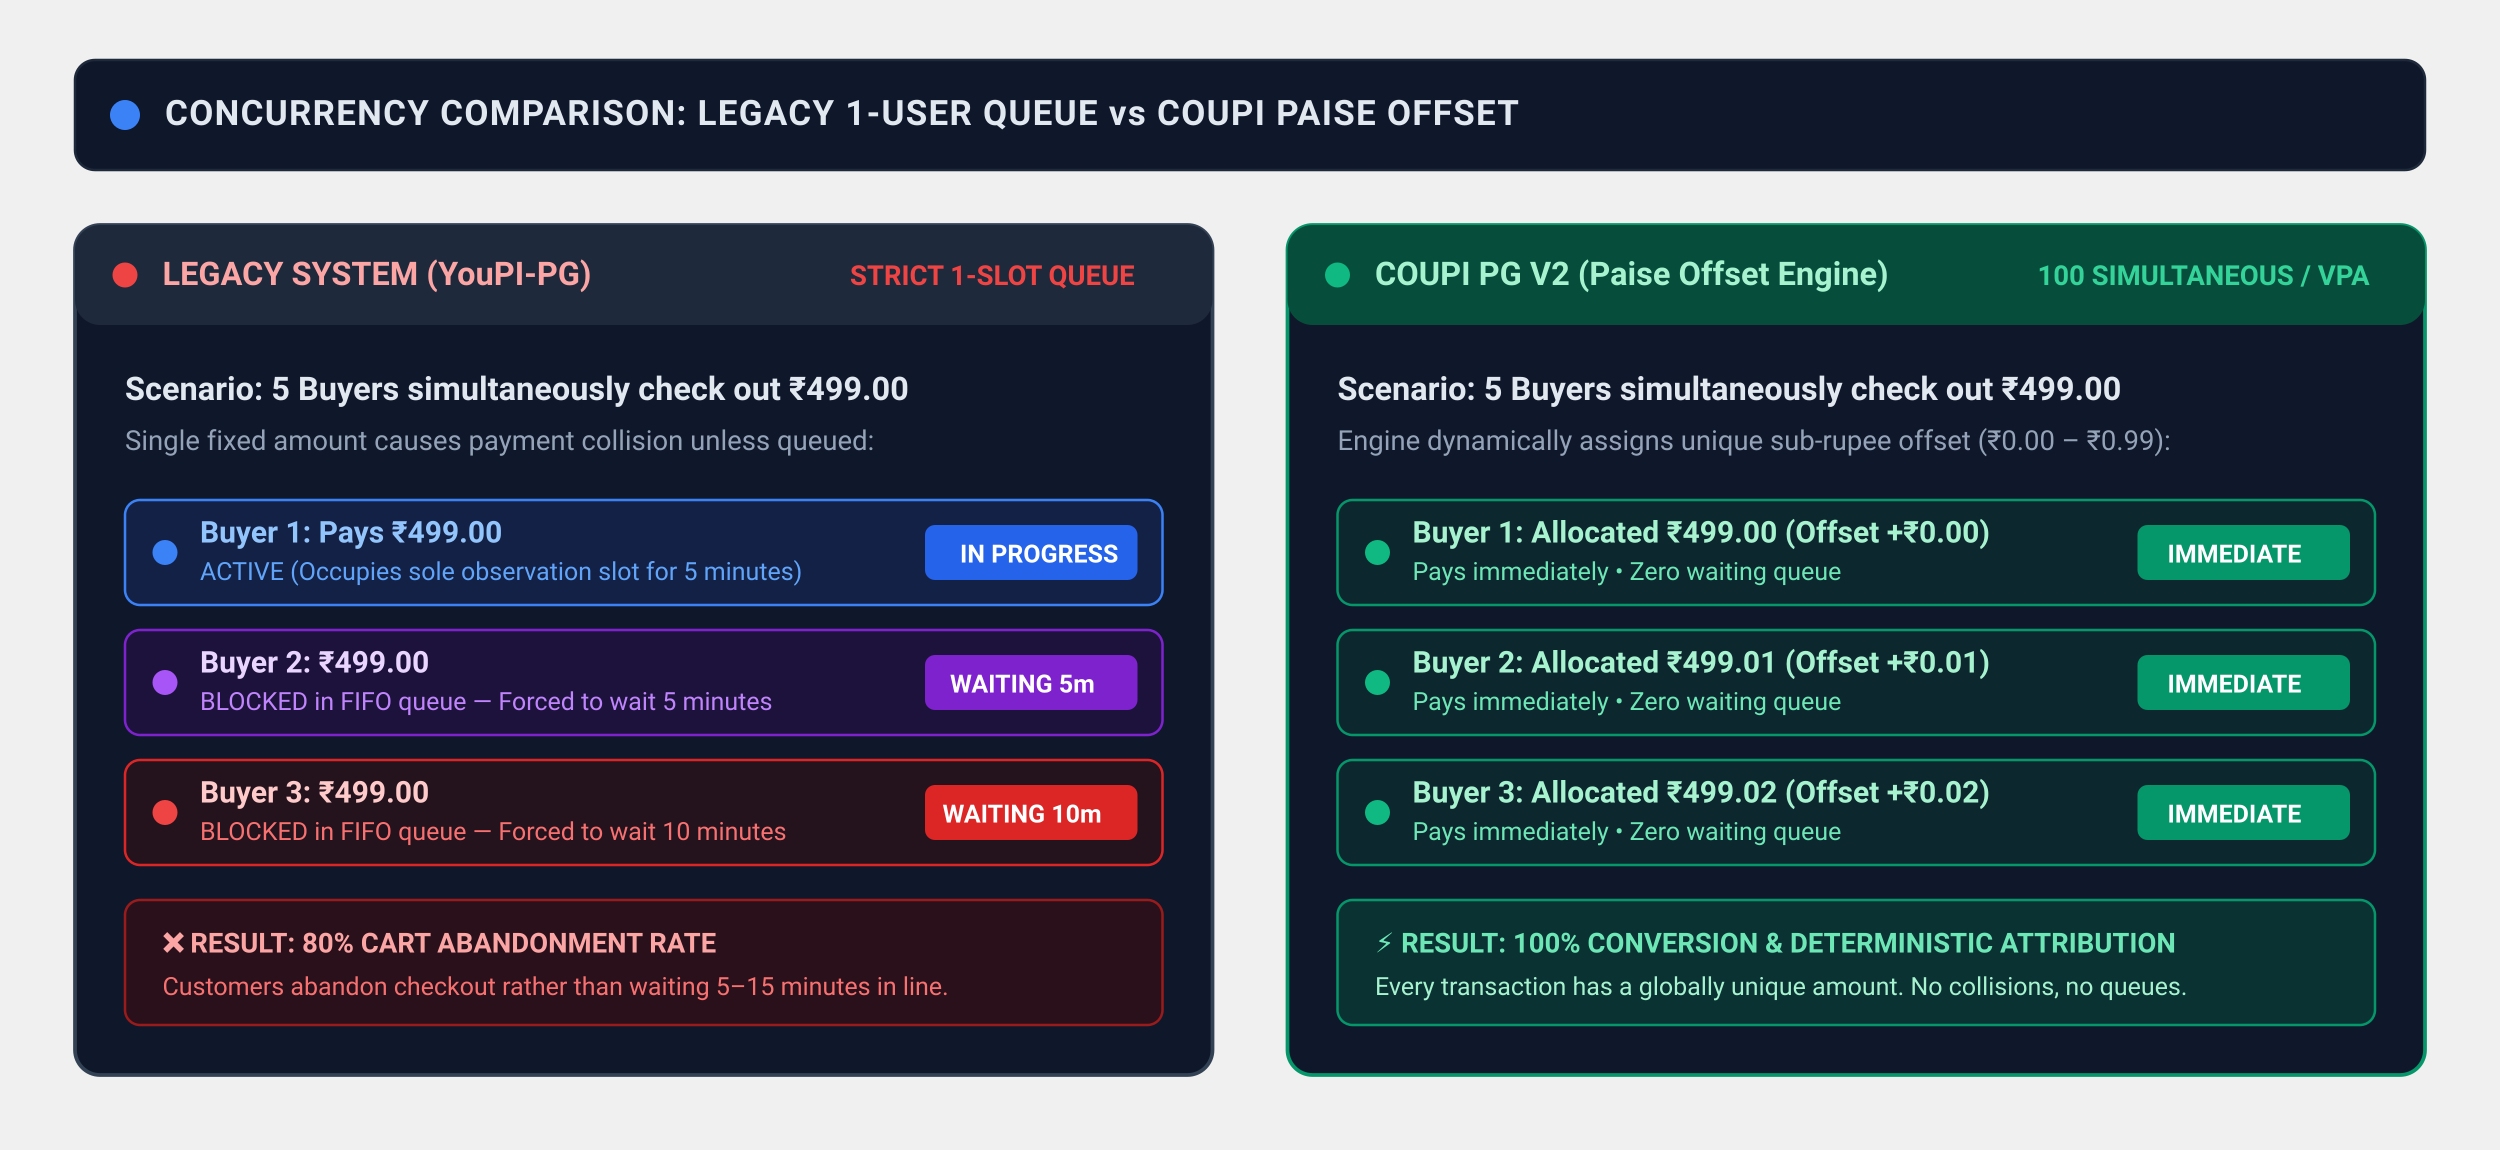
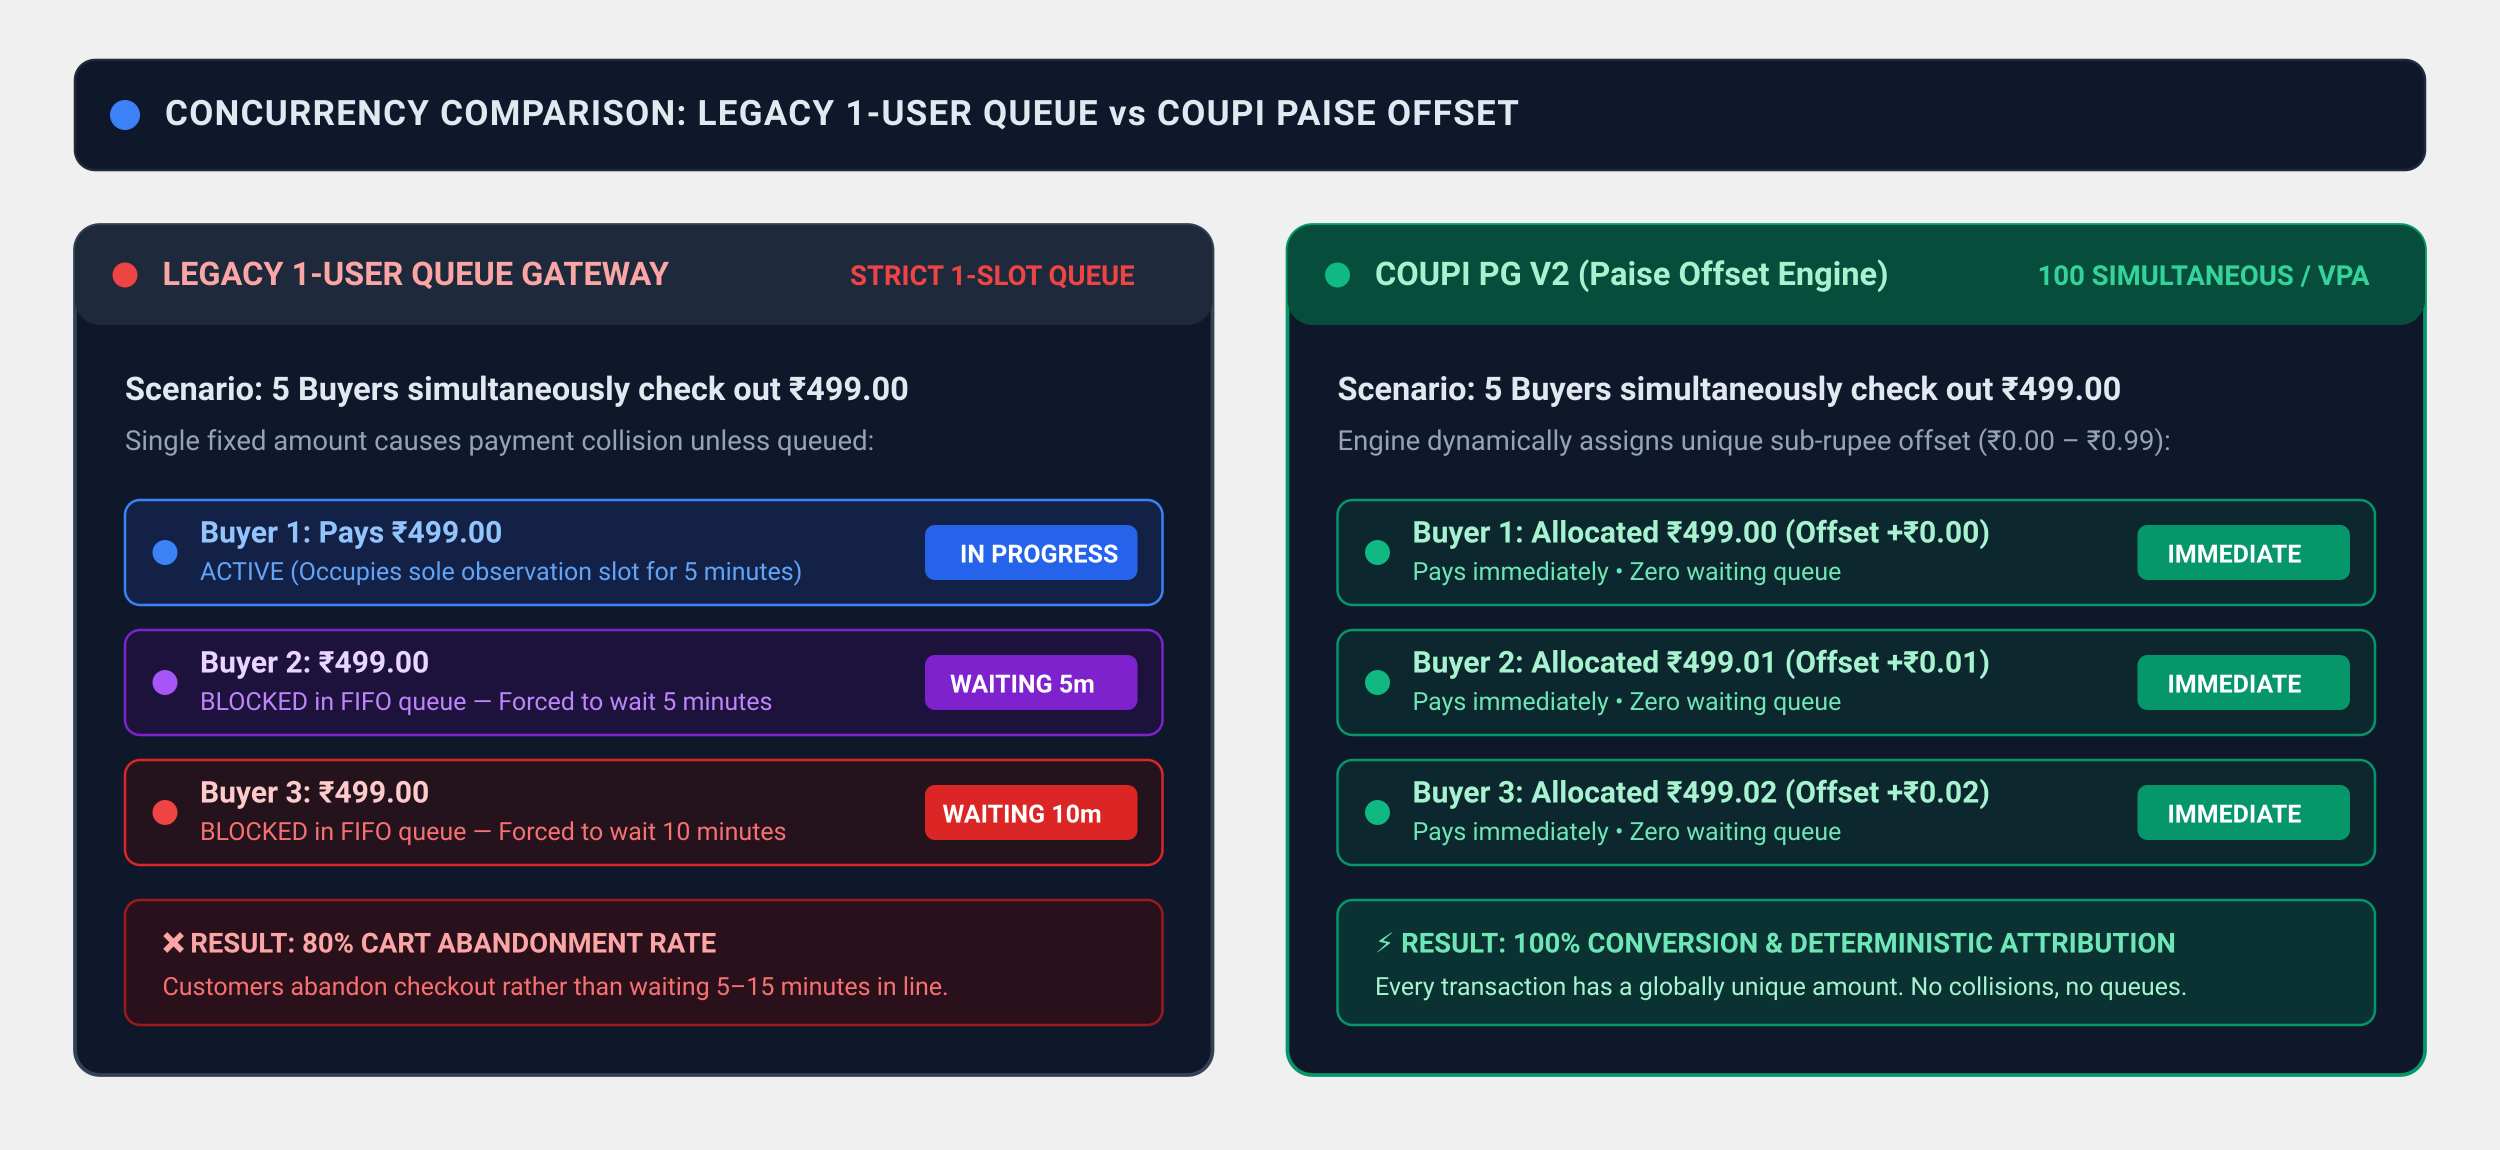
<svg xmlns="http://www.w3.org/2000/svg" viewBox="0 0 1000 460" width="100%" height="100%" style="background: #090D16; font-family: -apple-system, BlinkMacSystemFont, 'Segoe UI', Roboto, Helvetica, Arial, sans-serif; border-radius: 12px; border: 1px solid #1E293B;">
  <defs>
    <linearGradient id="grad-red" x1="0%" y1="0%" x2="100%" y2="100%">
      <stop offset="0%" stop-color="#EF4444" />
      <stop offset="100%" stop-color="#991B1B" />
    </linearGradient>
    <linearGradient id="grad-emerald" x1="0%" y1="0%" x2="100%" y2="100%">
      <stop offset="0%" stop-color="#10B981" />
      <stop offset="100%" stop-color="#047857" />
    </linearGradient>
    <style>
      .pulse-offset {
        animation: pulseBar 2.5s ease-in-out infinite;
      }
      @keyframes pulseBar {
        0%, 100% { transform: scale(1); }
        50% { transform: scale(1.01); filter: drop-shadow(0 0 6px rgba(16, 185, 129, 0.3)); }
      }
    </style>
  </defs>
  <rect x="30" y="24" width="940" height="44" rx="8" fill="#0F172A" stroke="#1E293B" stroke-width="1" />
  <circle cx="50" cy="46" r="6" fill="#3B82F6" />
  <text x="66" y="50" fill="#E2E8F0" font-size="14" font-weight="600" letter-spacing="0.5">CONCURRENCY COMPARISON: LEGACY 1-USER QUEUE vs COUPI PAISE OFFSET</text>
  <g transform="translate(30, 90)">
    <rect width="455" height="340" rx="10" fill="#0F172A" stroke="#334155" stroke-width="1.5" />
    <rect width="455" height="40" rx="10" fill="#1E293B" />
    <circle cx="20" cy="20" r="5" fill="#EF4444" />
-     <text x="35" y="24" fill="#FCA5A5" font-size="13" font-weight="700">LEGACY SYSTEM (YouPI-PG)</text>
+     <text x="35" y="24" fill="#FCA5A5" font-size="13" font-weight="700">LEGACY 1-USER QUEUE GATEWAY</text>
    <text x="310" y="24" fill="#EF4444" font-size="11" font-weight="600">STRICT 1-SLOT QUEUE</text>
    <text x="20" y="70" fill="#E2E8F0" font-size="13" font-weight="600">Scenario: 5 Buyers simultaneously check out ₹499.00</text>
    <text x="20" y="90" fill="#94A3B8" font-size="11">Single fixed amount causes payment collision unless queued:</text>
    <rect x="20" y="110" width="415" height="42" rx="6" fill="#1E3A8A" fill-opacity="0.3" stroke="#3B82F6" stroke-width="1" />
    <circle cx="36" cy="131" r="5" fill="#3B82F6" />
    <text x="50" y="127" fill="#93C5FD" font-size="12" font-weight="600">Buyer 1: Pays ₹499.00</text>
    <text x="50" y="142" fill="#60A5FA" font-size="10">ACTIVE (Occupies sole observation slot for 5 minutes)</text>
    <rect x="340" y="120" width="85" height="22" rx="4" fill="#2563EB" />
    <text x="354" y="135" fill="#FFFFFF" font-size="10" font-weight="600">IN PROGRESS</text>
    <rect x="20" y="162" width="415" height="42" rx="6" fill="#3B0764" fill-opacity="0.3" stroke="#7E22CE" stroke-width="1" />
    <circle cx="36" cy="183" r="5" fill="#A855F7" />
    <text x="50" y="179" fill="#E9D5FF" font-size="12" font-weight="600">Buyer 2: ₹499.00</text>
    <text x="50" y="194" fill="#C084FC" font-size="10">BLOCKED in FIFO queue — Forced to wait 5 minutes</text>
    <rect x="340" y="172" width="85" height="22" rx="4" fill="#7E22CE" />
    <text x="350" y="187" fill="#FFFFFF" font-size="10" font-weight="600">WAITING 5m</text>
    <rect x="20" y="214" width="415" height="42" rx="6" fill="#450A0A" fill-opacity="0.4" stroke="#DC2626" stroke-width="1" />
    <circle cx="36" cy="235" r="5" fill="#EF4444" />
    <text x="50" y="231" fill="#FECACA" font-size="12" font-weight="600">Buyer 3: ₹499.00</text>
    <text x="50" y="246" fill="#F87171" font-size="10">BLOCKED in FIFO queue — Forced to wait 10 minutes</text>
    <rect x="340" y="224" width="85" height="22" rx="4" fill="#DC2626" />
    <text x="347" y="239" fill="#FFFFFF" font-size="10" font-weight="600">WAITING 10m</text>
    <rect x="20" y="270" width="415" height="50" rx="6" fill="#450A0A" fill-opacity="0.5" stroke="#991B1B" stroke-width="1" />
    <text x="35" y="291" fill="#FCA5A5" font-size="11" font-weight="700">❌ RESULT: 80% CART ABANDONMENT RATE</text>
    <text x="35" y="308" fill="#F87171" font-size="10">Customers abandon checkout rather than waiting 5–15 minutes in line.</text>
  </g>
  <g transform="translate(515, 90)">
    <rect width="455" height="340" rx="10" fill="#0F172A" stroke="#059669" stroke-width="1.5" class="pulse-offset" />
    <rect width="455" height="40" rx="10" fill="#064E3B" />
    <circle cx="20" cy="20" r="5" fill="#10B981" />
    <text x="35" y="24" fill="#A7F3D0" font-size="13" font-weight="700">COUPI PG V2 (Paise Offset Engine)</text>
    <text x="300" y="24" fill="#34D399" font-size="11" font-weight="600">100 SIMULTANEOUS / VPA</text>
    <text x="20" y="70" fill="#E2E8F0" font-size="13" font-weight="600">Scenario: 5 Buyers simultaneously check out ₹499.00</text>
    <text x="20" y="90" fill="#94A3B8" font-size="11">Engine dynamically assigns unique sub-rupee offset (₹0.00 – ₹0.99):</text>
    <rect x="20" y="110" width="415" height="42" rx="6" fill="#064E3B" fill-opacity="0.3" stroke="#059669" stroke-width="1" />
    <circle cx="36" cy="131" r="5" fill="#10B981" />
    <text x="50" y="127" fill="#A7F3D0" font-size="12" font-weight="600">Buyer 1: Allocated ₹499.00 (Offset +₹0.00)</text>
    <text x="50" y="142" fill="#6EE7B7" font-size="10">Pays immediately • Zero waiting queue</text>
    <rect x="340" y="120" width="85" height="22" rx="4" fill="#059669" />
    <text x="352" y="135" fill="#FFFFFF" font-size="10" font-weight="600">IMMEDIATE</text>
    <rect x="20" y="162" width="415" height="42" rx="6" fill="#064E3B" fill-opacity="0.3" stroke="#059669" stroke-width="1" />
    <circle cx="36" cy="183" r="5" fill="#10B981" />
    <text x="50" y="179" fill="#A7F3D0" font-size="12" font-weight="600">Buyer 2: Allocated ₹499.01 (Offset +₹0.01)</text>
    <text x="50" y="194" fill="#6EE7B7" font-size="10">Pays immediately • Zero waiting queue</text>
    <rect x="340" y="172" width="85" height="22" rx="4" fill="#059669" />
    <text x="352" y="187" fill="#FFFFFF" font-size="10" font-weight="600">IMMEDIATE</text>
    <rect x="20" y="214" width="415" height="42" rx="6" fill="#064E3B" fill-opacity="0.3" stroke="#059669" stroke-width="1" />
    <circle cx="36" cy="235" r="5" fill="#10B981" />
    <text x="50" y="231" fill="#A7F3D0" font-size="12" font-weight="600">Buyer 3: Allocated ₹499.02 (Offset +₹0.02)</text>
    <text x="50" y="246" fill="#6EE7B7" font-size="10">Pays immediately • Zero waiting queue</text>
    <rect x="340" y="224" width="85" height="22" rx="4" fill="#059669" />
    <text x="352" y="239" fill="#FFFFFF" font-size="10" font-weight="600">IMMEDIATE</text>
    <rect x="20" y="270" width="415" height="50" rx="6" fill="#064E3B" fill-opacity="0.5" stroke="#059669" stroke-width="1" />
    <text x="35" y="291" fill="#6EE7B7" font-size="11" font-weight="700">⚡ RESULT: 100% CONVERSION &amp; DETERMINISTIC ATTRIBUTION</text>
    <text x="35" y="308" fill="#A7F3D0" font-size="10">Every transaction has a globally unique amount. No collisions, no queues.</text>
  </g>
</svg>
